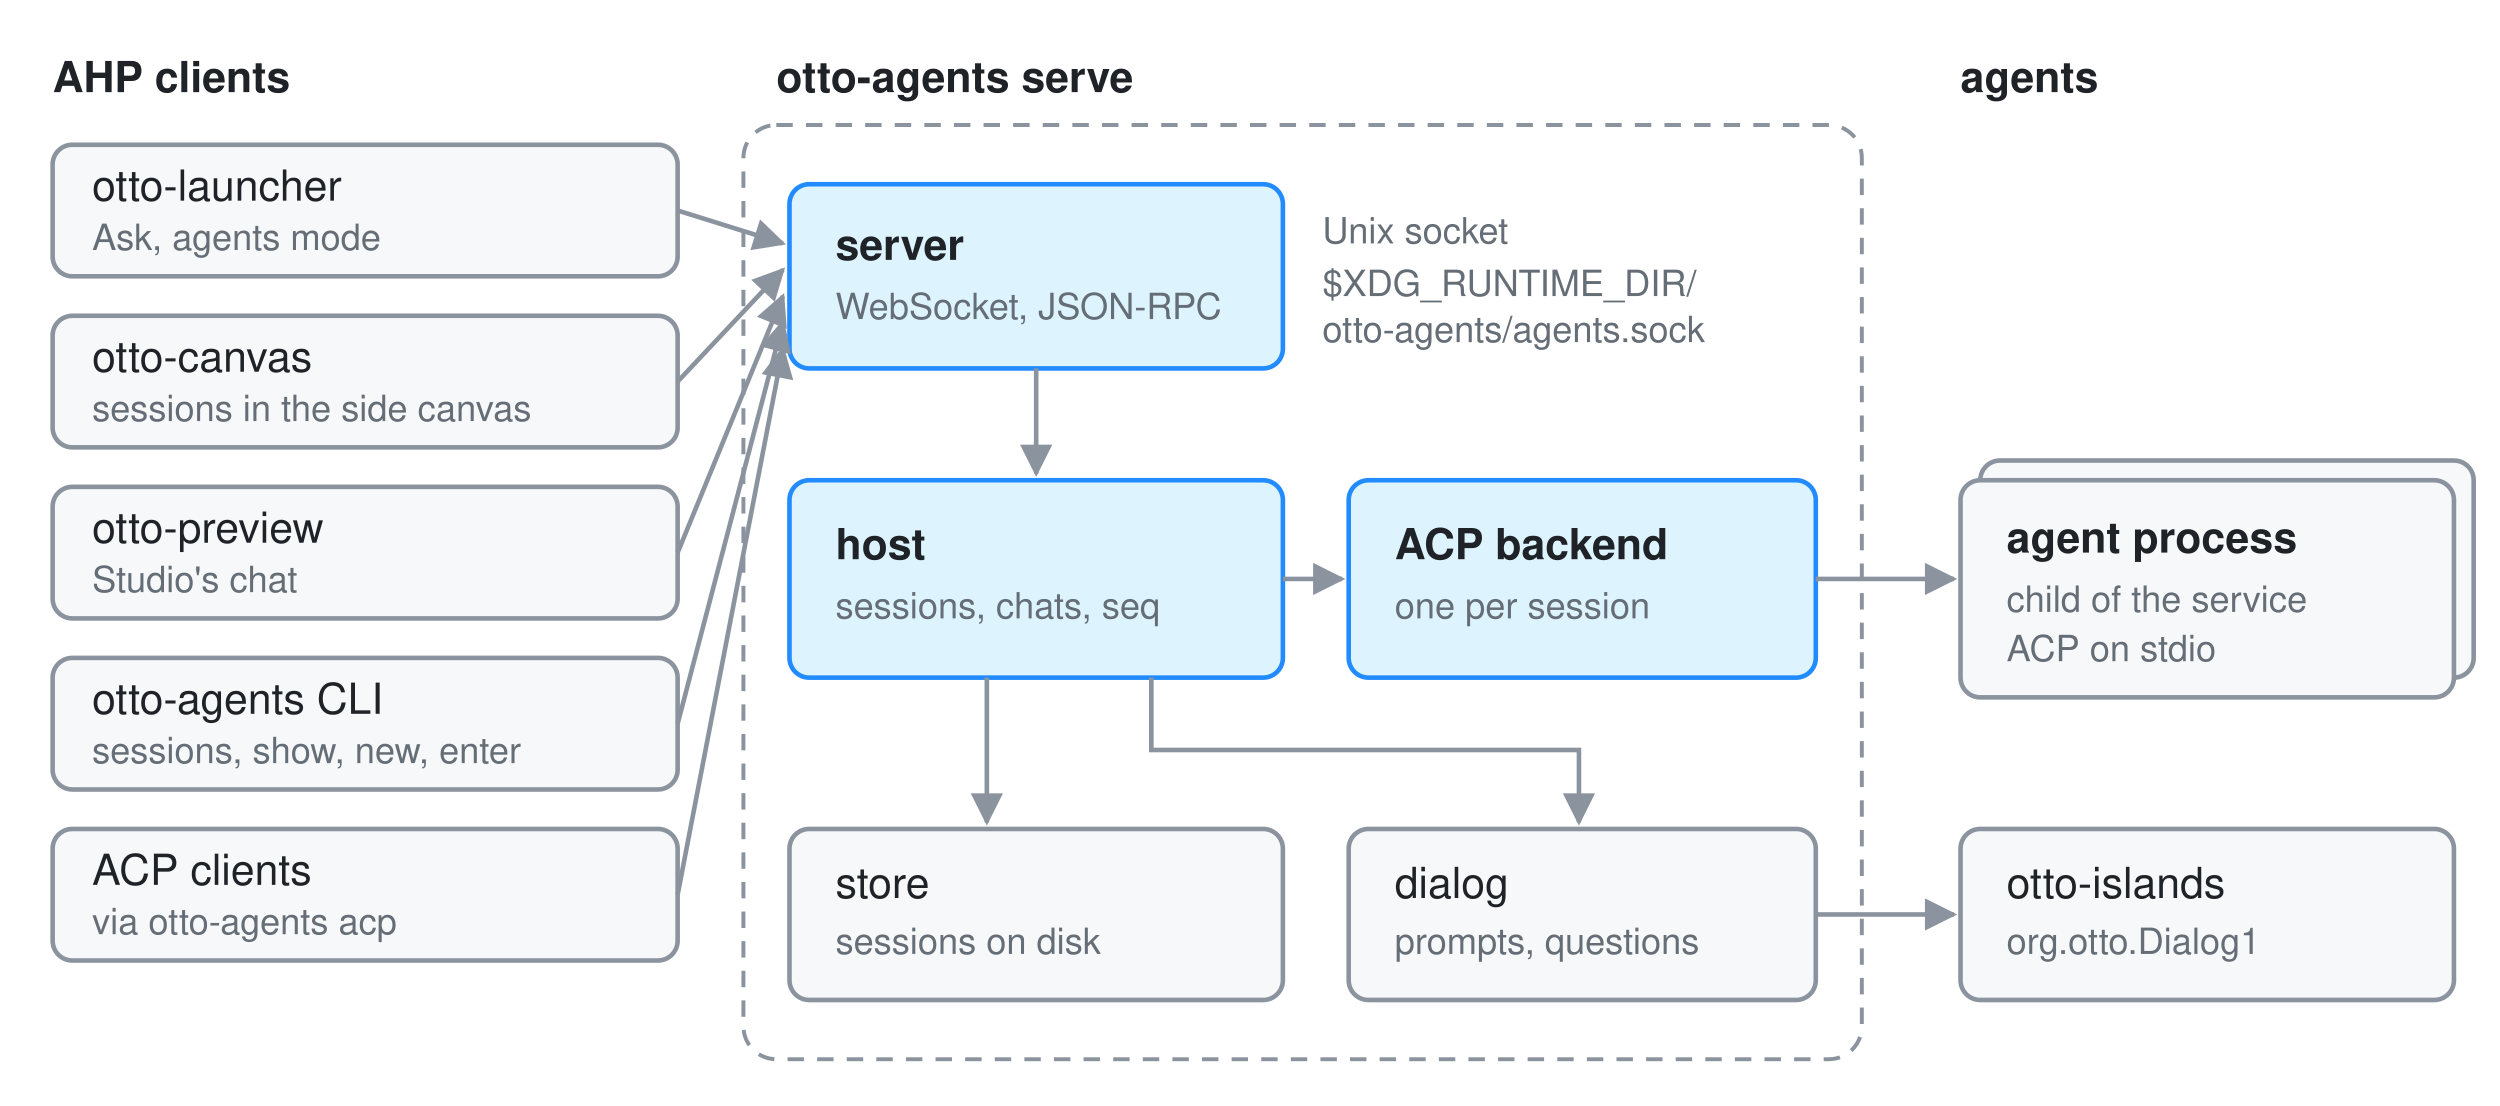
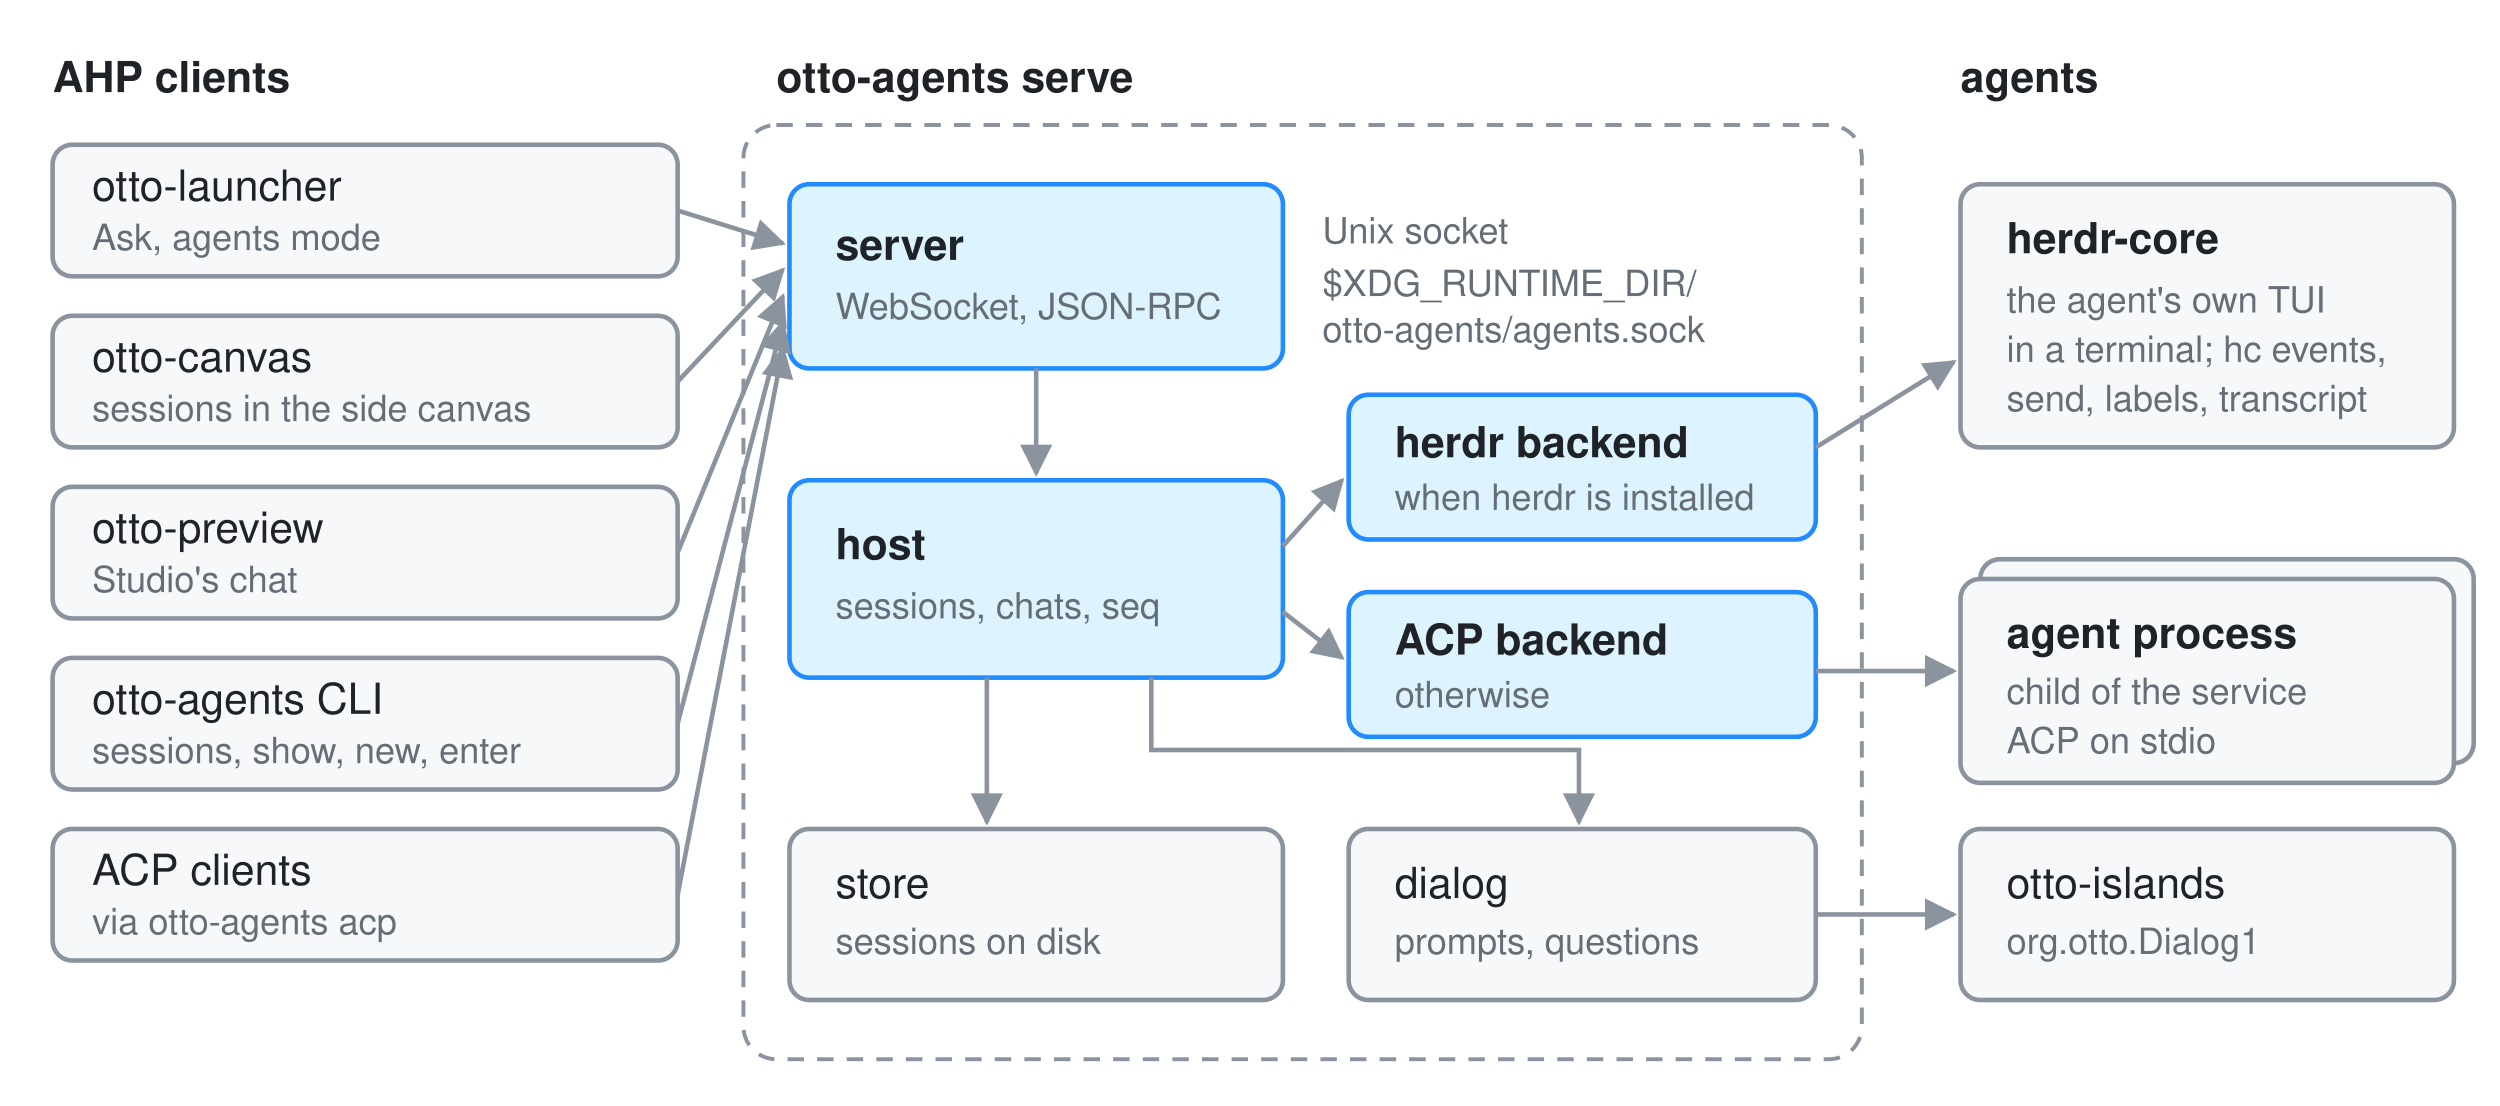
- <svg xmlns="http://www.w3.org/2000/svg" viewBox="0 0 760 336" width="760" height="336" role="img" aria-label="otto-agents: AHP clients connect over a Unix socket to the service, whose host runs one ACP agent process per session and asks otto-islands over D-Bus">
+ <svg xmlns="http://www.w3.org/2000/svg" viewBox="0 0 760 336" width="760" height="336" role="img" aria-label="otto-agents: AHP clients connect over a Unix socket to the service, whose host runs each session through a backend: herdr, where the agent runs in a herdr-core terminal, or ACP, one agent process per session; dialogs go to otto-islands over D-Bus">
  <style>
    text { font-family: -apple-system, BlinkMacSystemFont, "Segoe UI", Helvetica, Arial, sans-serif; }
    .box  { fill: #f6f8fa; stroke: #8b949e; stroke-width: 1.4; }
    .acc  { fill: #ddf4ff; stroke: #218bff; stroke-width: 1.4; }
    .grp  { fill: none; stroke: #8b949e; stroke-width: 1.2; stroke-dasharray: 5 4; }
    .t    { fill: #1f2328; font-size: 13px; }
    .tb   { fill: #1f2328; font-size: 13px; font-weight: 600; }
    .tm   { fill: #656d76; font-size: 11px; }
    .ln   { stroke: #8b949e; stroke-width: 1.4; fill: none; marker-end: url(#ah); }
    @media (prefers-color-scheme: dark) {
      .box { fill: #161b22; stroke: #6e7681; }
      .acc { fill: #10243b; stroke: #388bfd; }
      .grp { stroke: #6e7681; }
      .t, .tb { fill: #e6edf3; }
      .tm  { fill: #9198a1; }
      .ln  { stroke: #8b949e; }
    }
  </style>
  <defs>
    <marker id="ah" viewBox="0 0 10 10" refX="9" refY="5" markerWidth="7" markerHeight="7" orient="auto-start-reverse">
      <path d="M0 0 L10 5 L0 10 z" fill="#8b949e" />
    </marker>
  </defs>
  <text class="tb" x="16" y="28">AHP clients</text>
  <text class="tb" x="236" y="28">otto-agents serve</text>
  <text class="tb" x="596" y="28">agents</text>
  <rect class="grp" x="226" y="38" width="340" height="284" rx="10" />
  <rect class="box" x="16" y="44" width="190" height="40" rx="6" />
  <text class="t" x="28" y="61">otto-launcher</text>
  <text class="tm" x="28" y="76">Ask, agents mode</text>
  <rect class="box" x="16" y="96" width="190" height="40" rx="6" />
  <text class="t" x="28" y="113">otto-canvas</text>
  <text class="tm" x="28" y="128">sessions in the side canvas</text>
  <rect class="box" x="16" y="148" width="190" height="40" rx="6" />
  <text class="t" x="28" y="165">otto-preview</text>
  <text class="tm" x="28" y="180">Studio's chat</text>
  <rect class="box" x="16" y="200" width="190" height="40" rx="6" />
  <text class="t" x="28" y="217">otto-agents CLI</text>
  <text class="tm" x="28" y="232">sessions, show, new, enter</text>
  <rect class="box" x="16" y="252" width="190" height="40" rx="6" />
  <text class="t" x="28" y="269">ACP clients</text>
  <text class="tm" x="28" y="284">via otto-agents acp</text>
  <rect class="acc" x="240" y="56" width="150" height="56" rx="6" />
  <text class="tb" x="254" y="79">server</text>
  <text class="tm" x="254" y="97">WebSocket, JSON-RPC</text>
  <text class="tm" x="402" y="74">Unix socket</text>
  <text class="tm" x="402" y="90">$XDG_RUNTIME_DIR/</text>
  <text class="tm" x="402" y="104">otto-agents/agents.sock</text>
  <path class="ln" d="M206 64 L238 74" />
  <path class="ln" d="M206 116 L238 82" />
  <path class="ln" d="M206 168 L238 90" />
  <path class="ln" d="M206 220 L238 98" />
  <path class="ln" d="M206 272 L238 106" />
  <rect class="acc" x="240" y="146" width="150" height="60" rx="6" />
  <text class="tb" x="254" y="170">host</text>
  <text class="tm" x="254" y="188">sessions, chats, seq</text>
  <path class="ln" d="M315 112 V144" />
-   <rect class="acc" x="410" y="146" width="142" height="60" rx="6" />
-   <text class="tb" x="424" y="170">ACP backend</text>
-   <text class="tm" x="424" y="188">one per session</text>
-   <path class="ln" d="M390 176 H408" />
+   <rect class="acc" x="410" y="120" width="142" height="44" rx="6" />
+   <text class="tb" x="424" y="139">herdr backend</text>
+   <text class="tm" x="424" y="155">when herdr is installed</text>
+   <path class="ln" d="M390 166 L408 146" />
+   <rect class="acc" x="410" y="180" width="142" height="44" rx="6" />
+   <text class="tb" x="424" y="199">ACP backend</text>
+   <text class="tm" x="424" y="215">otherwise</text>
+   <path class="ln" d="M390 186 L408 200" />
  <rect class="box" x="240" y="252" width="150" height="52" rx="6" />
  <text class="t" x="254" y="273">store</text>
  <text class="tm" x="254" y="290">sessions on disk</text>
  <path class="ln" d="M300 206 V250" />
  <rect class="box" x="410" y="252" width="142" height="52" rx="6" />
  <text class="t" x="424" y="273">dialog</text>
  <text class="tm" x="424" y="290">prompts, questions</text>
  <path class="ln" d="M350 206 V228 H480 V250" />
-   <rect class="box" x="602" y="140" width="150" height="66" rx="6" />
-   <rect class="box" x="596" y="146" width="150" height="66" rx="6" />
-   <text class="tb" x="610" y="168">agent process</text>
-   <text class="tm" x="610" y="186">child of the service</text>
-   <text class="tm" x="610" y="201">ACP on stdio</text>
-   <path class="ln" d="M552 176 H594" />
+   <rect class="box" x="596" y="56" width="150" height="80" rx="6" />
+   <text class="tb" x="610" y="77">herdr-core</text>
+   <text class="tm" x="610" y="95">the agent's own TUI</text>
+   <text class="tm" x="610" y="110">in a terminal; hc events,</text>
+   <text class="tm" x="610" y="125">send, labels, transcript</text>
+   <path class="ln" d="M552 136 L594 110" />
+   <rect class="box" x="602" y="170" width="150" height="62" rx="6" />
+   <rect class="box" x="596" y="176" width="150" height="62" rx="6" />
+   <text class="tb" x="610" y="197">agent process</text>
+   <text class="tm" x="610" y="214">child of the service</text>
+   <text class="tm" x="610" y="229">ACP on stdio</text>
+   <path class="ln" d="M552 204 H594" />
  <rect class="box" x="596" y="252" width="150" height="52" rx="6" />
  <text class="t" x="610" y="273">otto-islands</text>
  <text class="tm" x="610" y="290">org.otto.Dialog1</text>
  <path class="ln" d="M552 278 H594" />
</svg>
